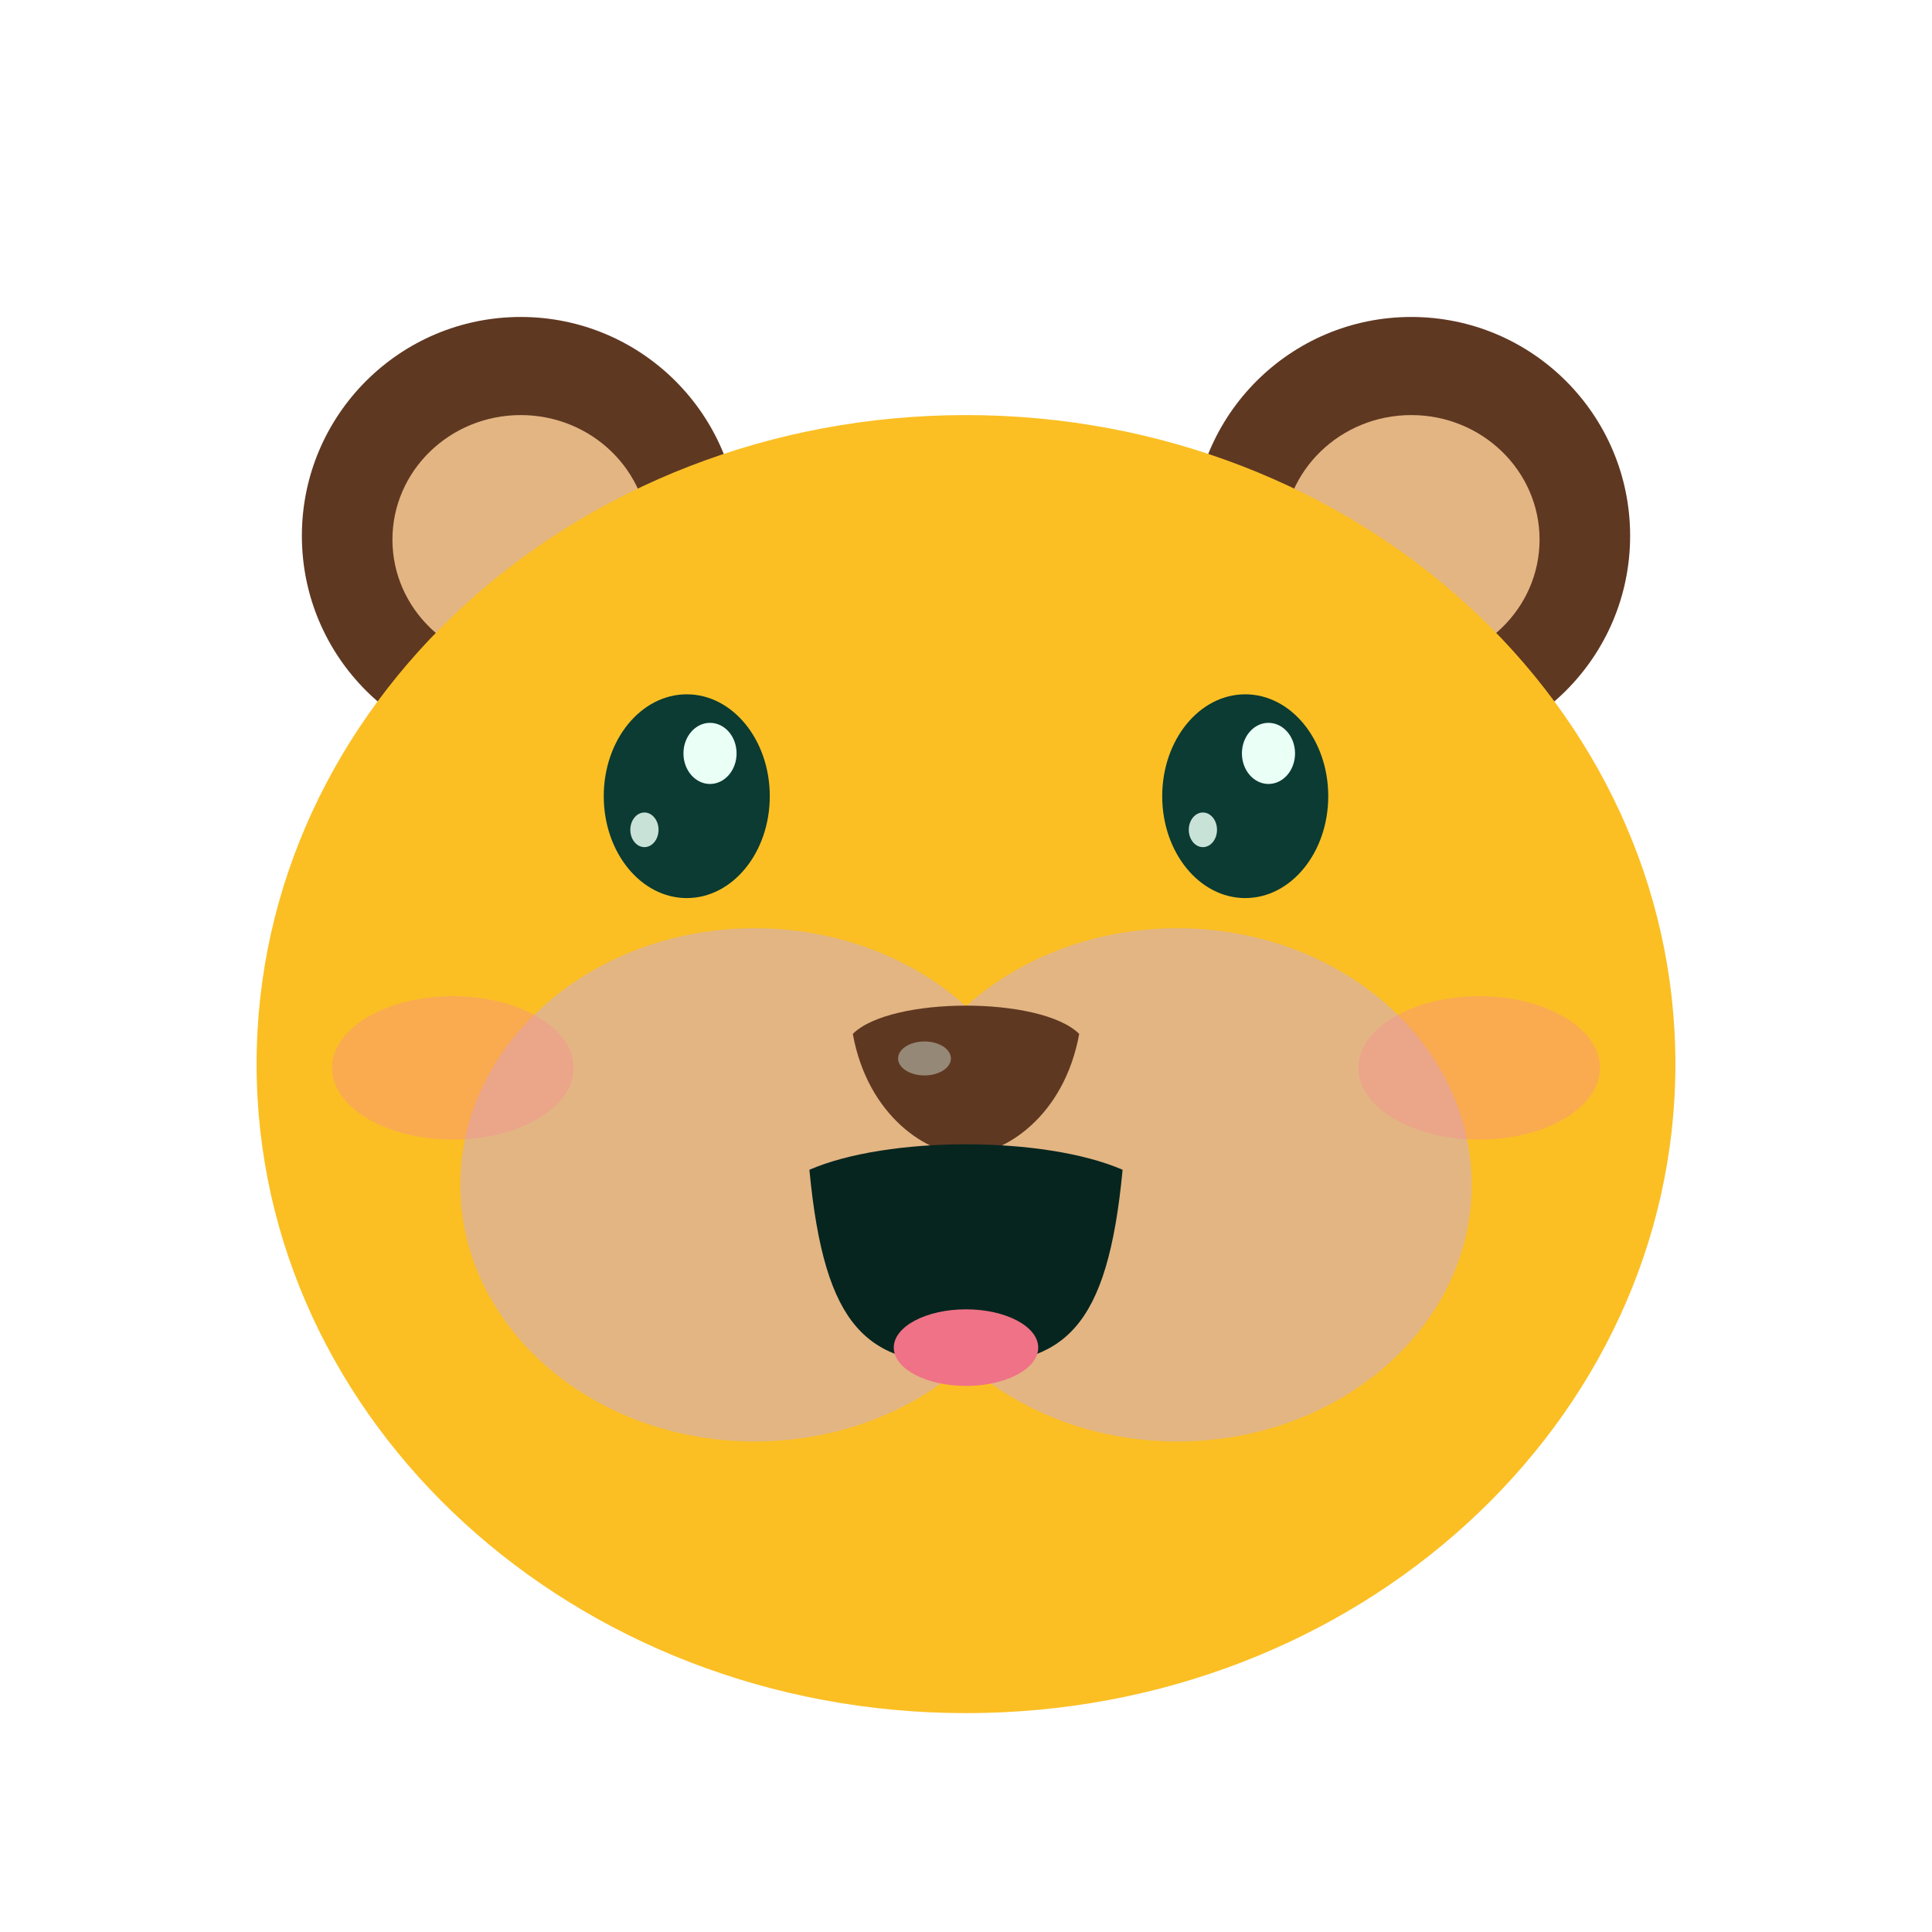
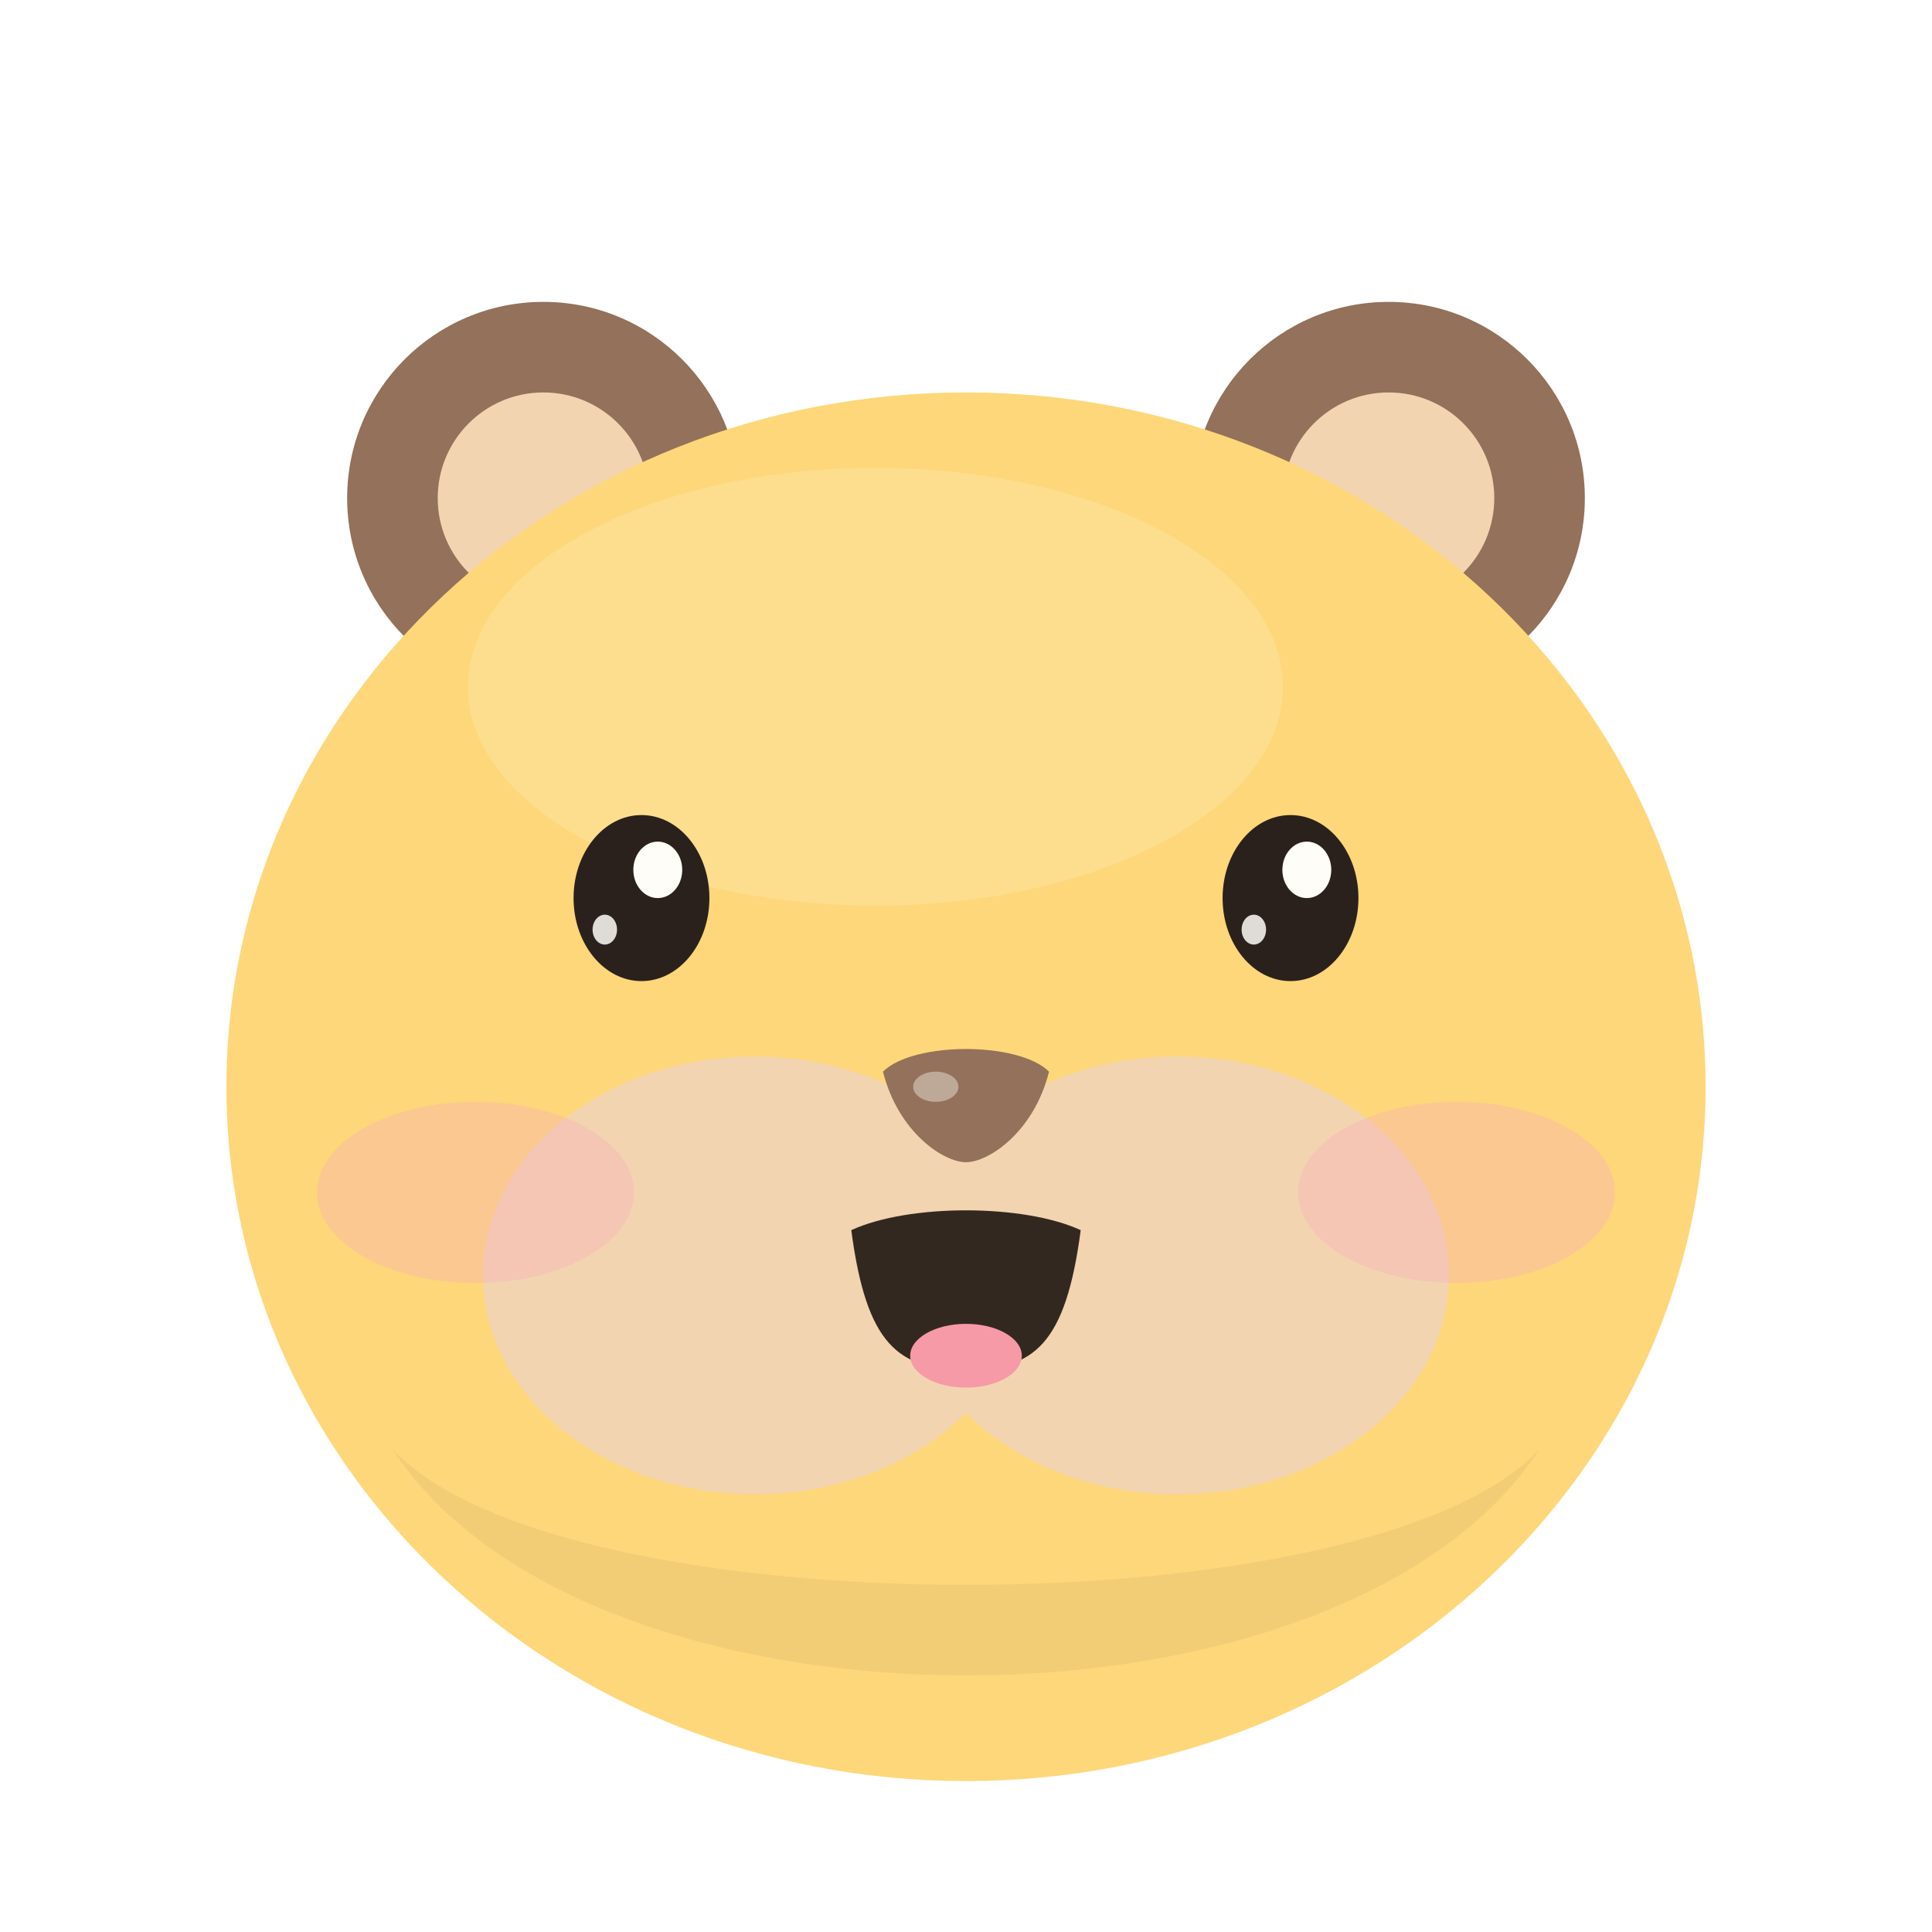
<svg xmlns="http://www.w3.org/2000/svg" viewBox="0 0 256 256" width="256" height="256" role="img" aria-hidden="true">
-   <ellipse cx="69" cy="71" rx="29" ry="29" fill="#5f3822" />
-   <ellipse cx="187" cy="71" rx="29" ry="29" fill="#5f3822" />
-   <ellipse cx="69" cy="71.5" rx="17" ry="16.5" fill="#e3b583" />
-   <ellipse cx="187" cy="71.5" rx="17" ry="16.5" fill="#e3b583" />
-   <ellipse cx="128" cy="141" rx="94" ry="86" fill="#fbbf24" />
-   <ellipse cx="100" cy="157" rx="39" ry="34" fill="#e3b583" />
-   <ellipse cx="156" cy="157" rx="39" ry="34" fill="#e3b583" />
-   <ellipse cx="60" cy="141.5" rx="16" ry="9.5" fill="#f88c92" fill-opacity="0.400" />
-   <ellipse cx="196" cy="141.5" rx="16" ry="9.5" fill="#f88c92" fill-opacity="0.400" />
-   <ellipse cx="91" cy="105.5" rx="11" ry="13.5" fill="#0b3b32" />
-   <ellipse cx="165" cy="105.5" rx="11" ry="13.5" fill="#0b3b32" />
-   <ellipse cx="94.08" cy="99.83" rx="3.52" ry="4.05" fill="#eafff6" />
-   <ellipse cx="85.39" cy="109.955" rx="1.87" ry="2.295" fill="#eafff6" fill-opacity="0.850" />
-   <ellipse cx="168.08" cy="99.83" rx="3.52" ry="4.05" fill="#eafff6" />
-   <ellipse cx="159.39" cy="109.955" rx="1.87" ry="2.295" fill="#eafff6" fill-opacity="0.850" />
-   <path d="M113 137 C118 132 138 132 143 137 C141 148 133 153 128 153 C123 153 115 148 113 137 Z" fill="#5f3822" />
-   <ellipse cx="122.5" cy="140.25" rx="3.5" ry="2.25" fill="#eafff6" fill-opacity="0.400" />
-   <path d="M107.25 155 C109.25 176.156 115 180.8 128 180.8 C141 180.8 146.75 176.156 148.75 155 C138.375 150.5 117.625 150.5 107.25 155 Z" fill="#06251f" />
-   <ellipse cx="128" cy="178.567" rx="9.57" ry="5.075" fill="#f07286" />
+   <ellipse cx="72" cy="66" rx="26" ry="26" fill="#93715a" />
+   <ellipse cx="184" cy="66" rx="26" ry="26" fill="#93715a" />
+   <ellipse cx="72" cy="66" rx="14" ry="14" fill="#f2d4b1" />
+   <ellipse cx="184" cy="66" rx="14" ry="14" fill="#f2d4b1" />
+   <ellipse cx="128" cy="144" rx="98" ry="92" fill="#fdd779" />
+   <ellipse cx="100" cy="169" rx="36" ry="29" fill="#f2d4b1" />
+   <ellipse cx="156" cy="169" rx="36" ry="29" fill="#f2d4b1" />
+   <ellipse cx="116" cy="91" rx="54" ry="29" fill="#fffdf8" fill-opacity="0.170" />
+   <path d="M52 192 C78 232 178 232 204 192 C182 216 74 216 52 192 Z" fill="#93715a" fill-opacity="0.100" />
+   <ellipse cx="63" cy="158" rx="21" ry="12" fill="#f9b3b6" fill-opacity="0.400" />
+   <ellipse cx="193" cy="158" rx="21" ry="12" fill="#f9b3b6" fill-opacity="0.400" />
+   <ellipse cx="85" cy="119" rx="9" ry="11" fill="#2a211c" />
+   <ellipse cx="171" cy="119" rx="9" ry="11" fill="#2a211c" />
+   <ellipse cx="87.16" cy="115.26" rx="3.24" ry="3.74" fill="#fffdf8" />
+   <ellipse cx="80.14" cy="123.18" rx="1.62" ry="1.98" fill="#fffdf8" fill-opacity="0.850" />
+   <ellipse cx="173.16" cy="115.26" rx="3.24" ry="3.74" fill="#fffdf8" />
+   <ellipse cx="166.14" cy="123.18" rx="1.62" ry="1.98" fill="#fffdf8" fill-opacity="0.850" />
+   <path d="M117 142 C121 138 135 138 139 142 C137 150 131 154 128 154 C125 154 119 150 117 142 Z" fill="#93715a" />
+   <ellipse cx="124" cy="144" rx="3" ry="2" fill="#fffdf8" fill-opacity="0.400" />
+   <path d="M112.8 163 C114.8 178.17 119 181.5 128 181.5 C137 181.5 141.2 178.17 143.2 163 C135.6 159.5 120.4 159.5 112.8 163 Z" fill="#33281f" />
+   <ellipse cx="128" cy="179.641" rx="7.395" ry="4.225" fill="#f69aa7" />
</svg>
